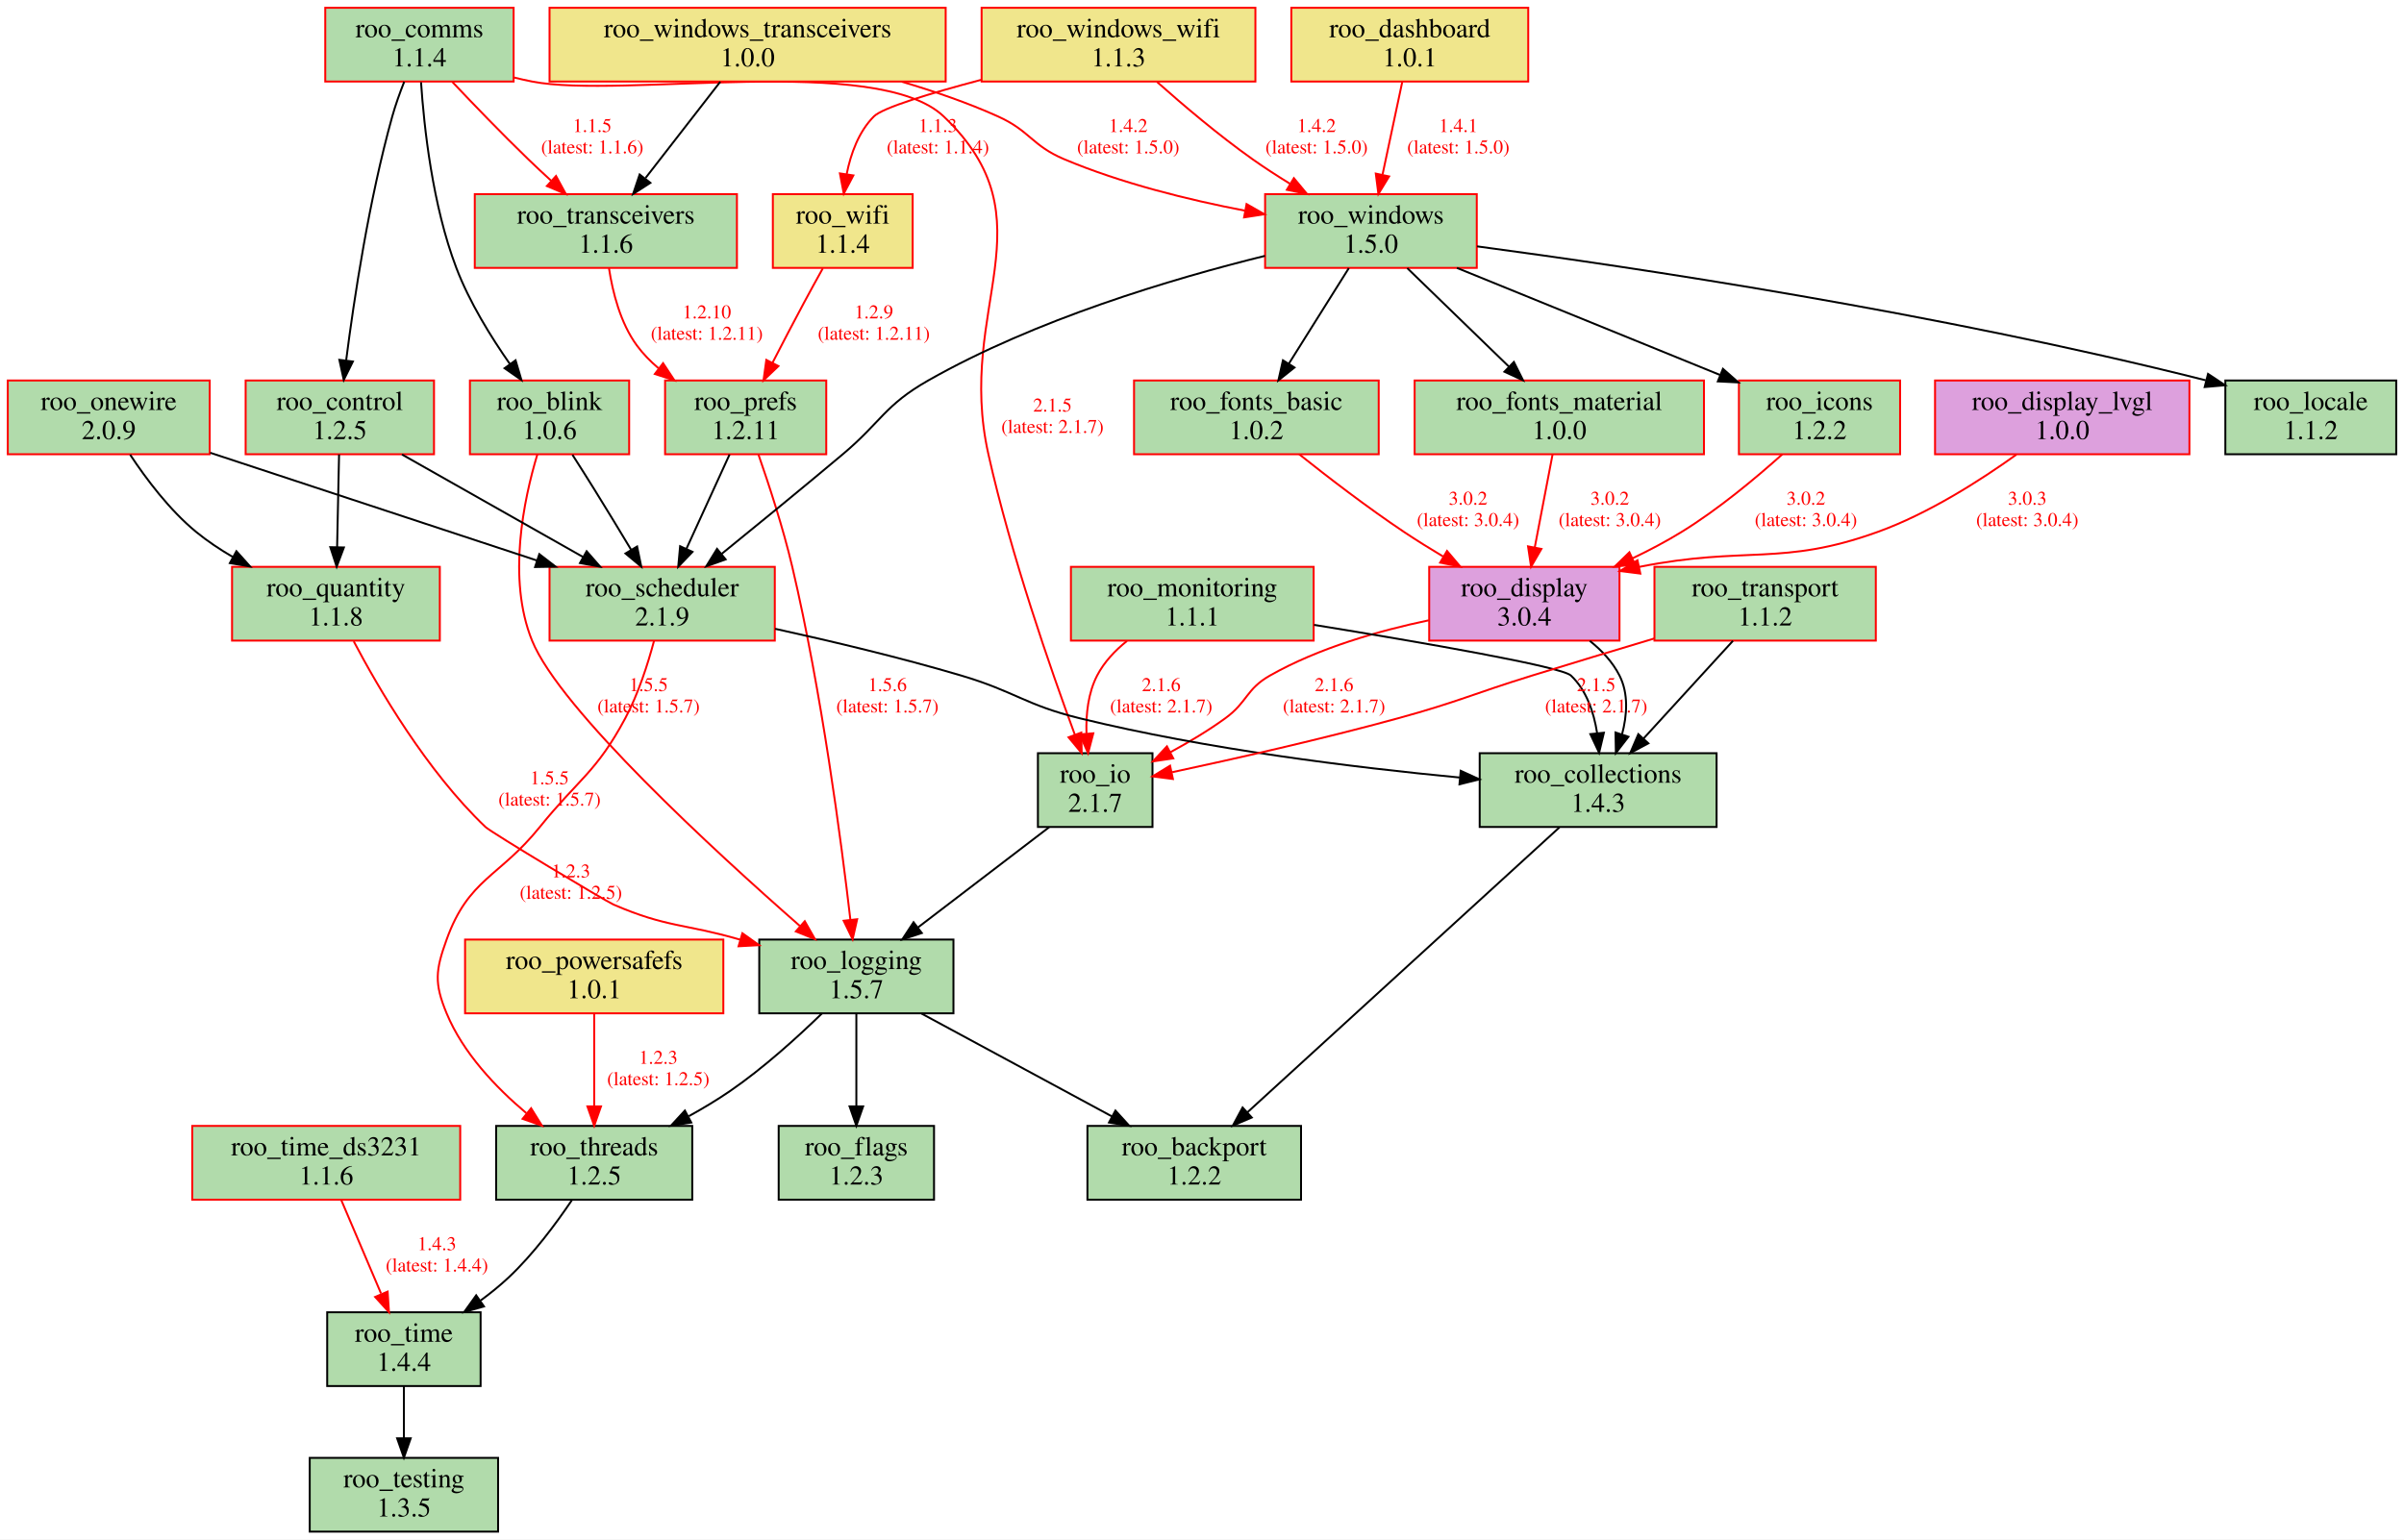
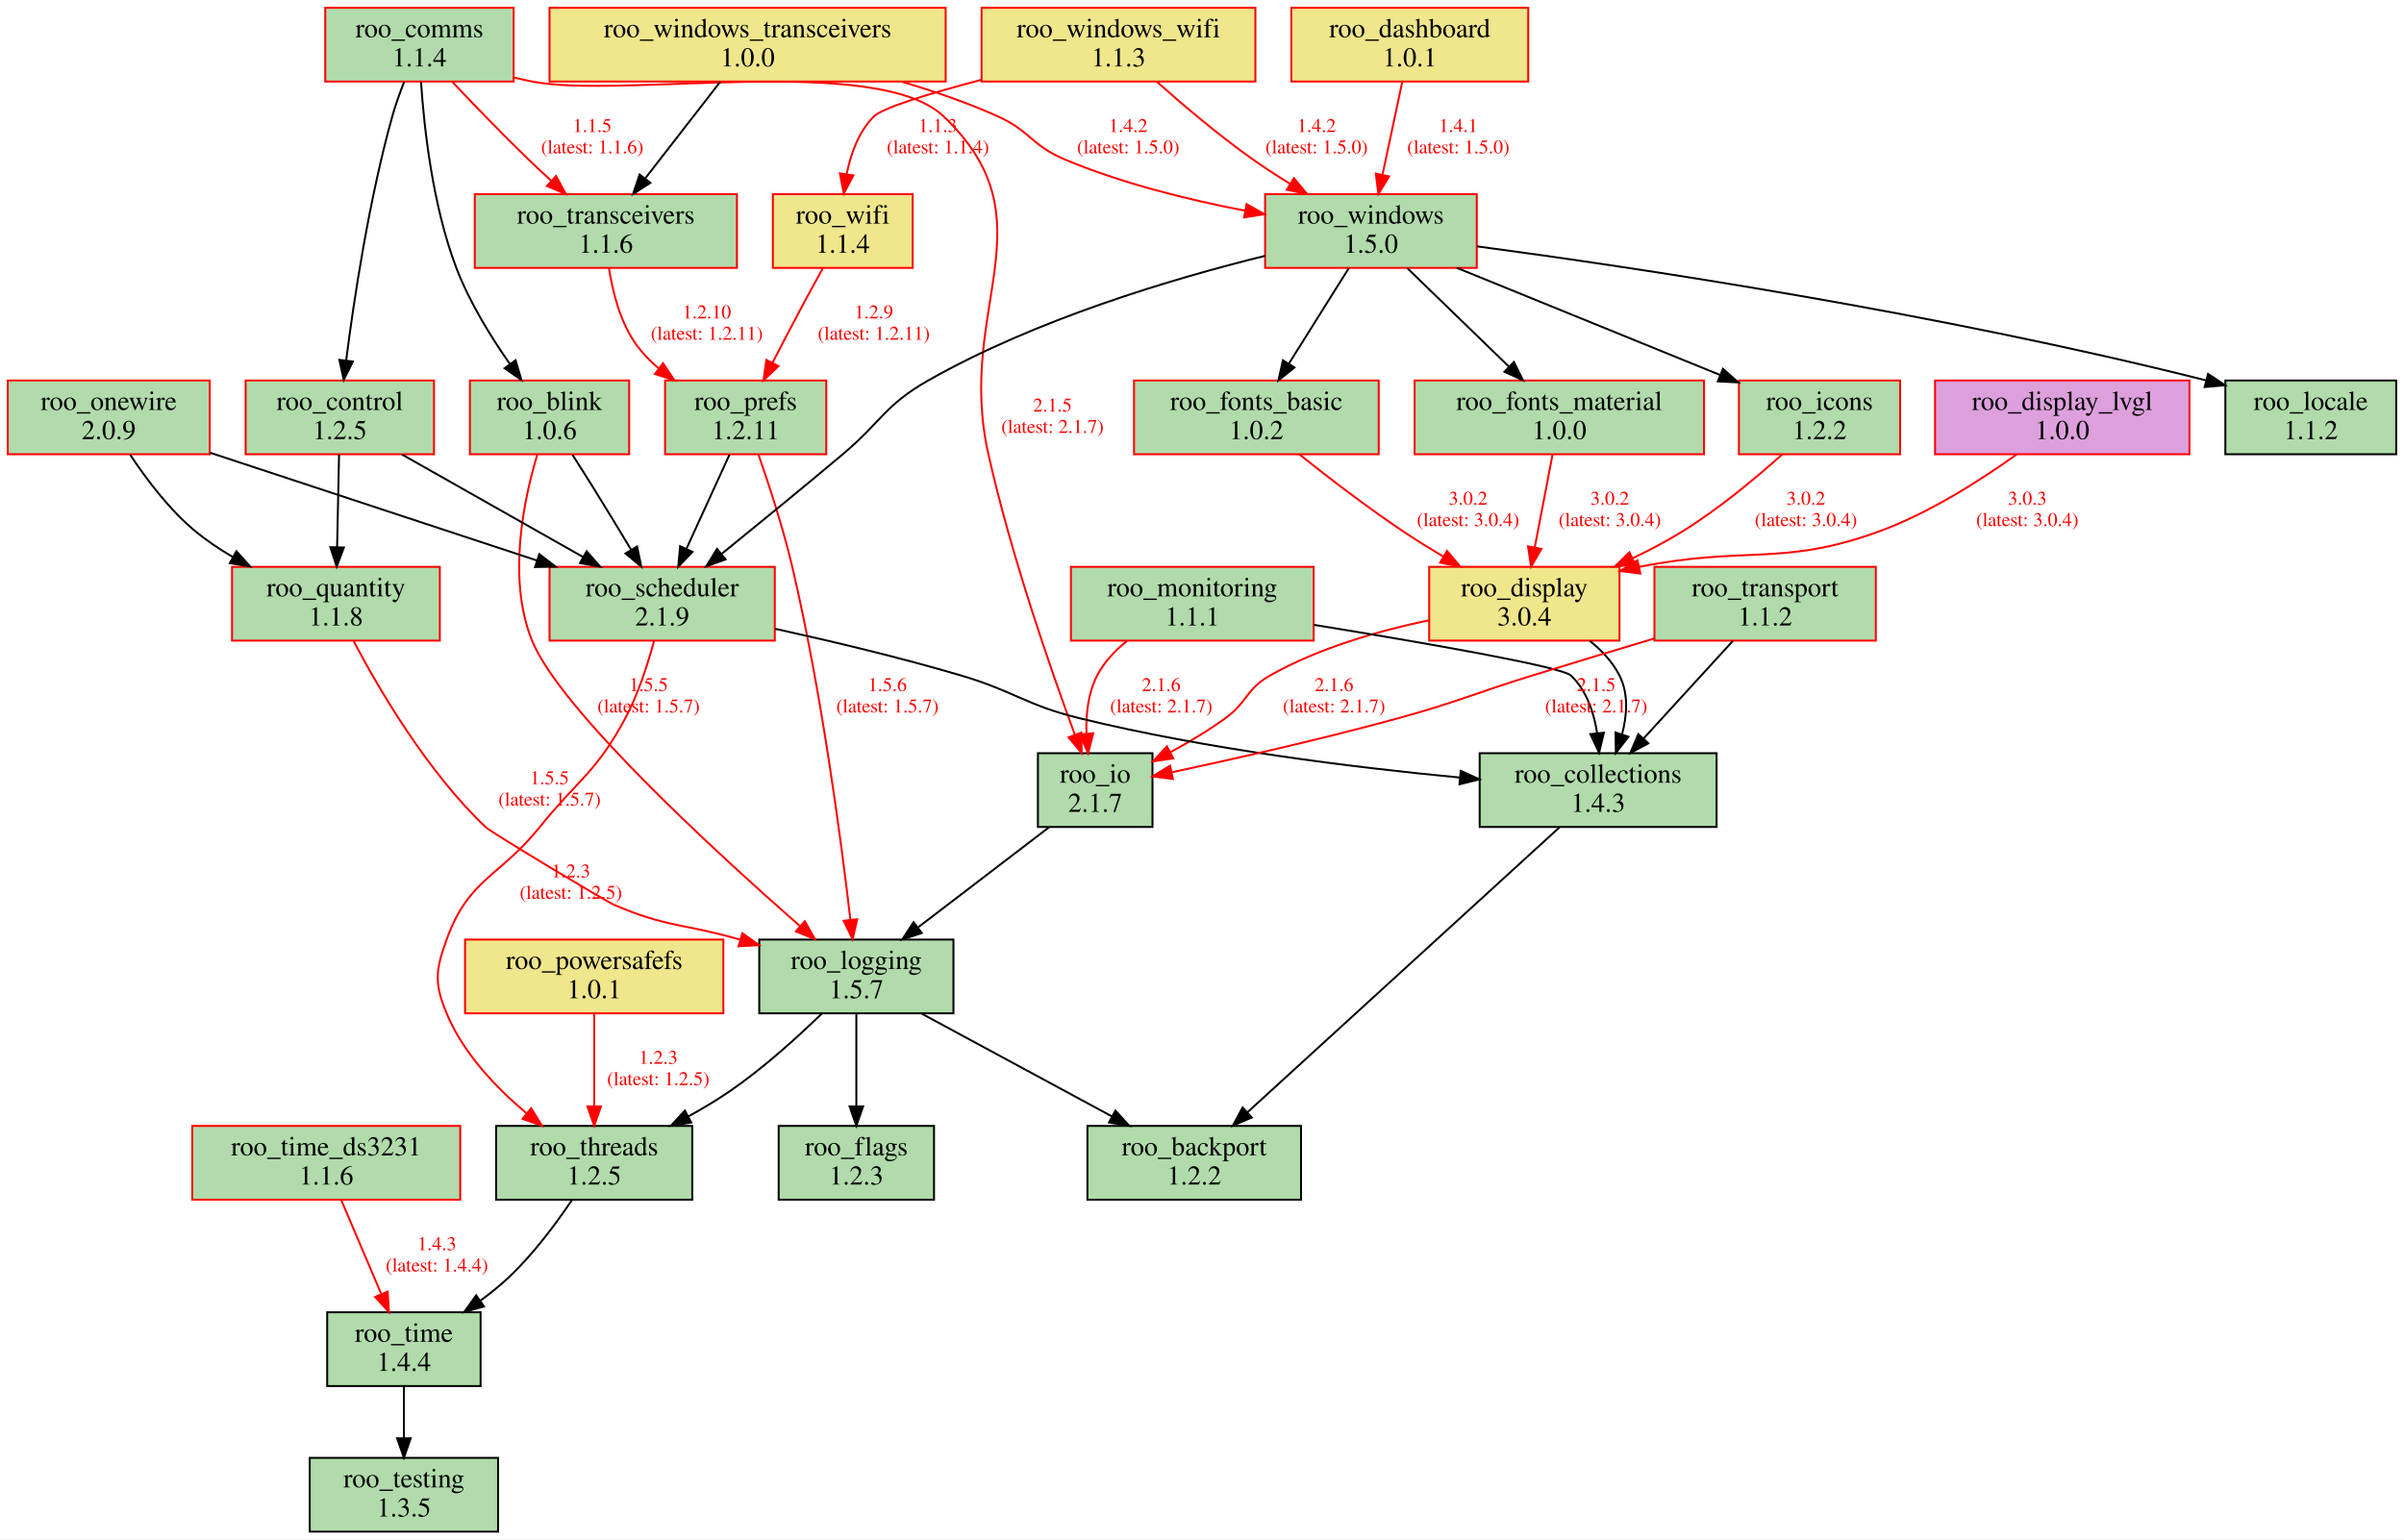
<svg xmlns="http://www.w3.org/2000/svg" width="1238pt" height="793pt" viewBox="0.00 0.00 1238.00 793.00">
  <g id="graph0" class="graph" transform="scale(1 1) rotate(0) translate(4 789)">
    <polygon fill="white" stroke="transparent" points="-4,4 -4,-789 1234,-789 1234,4 -4,4" />
    <g id="node1" class="node">
      <polygon fill="#b1dbab" stroke="black" points="666,-209 556,-209 556,-171 666,-171 666,-209" />
      <text text-anchor="middle" x="611" y="-193.8" font-family="Times,serif" font-size="14.00">roo_backport</text>
      <text text-anchor="middle" x="611" y="-178.8" font-family="Times,serif" font-size="14.00">1.2.2</text>
    </g>
    <g id="node2" class="node">
      <polygon fill="#b1dbab" stroke="red" points="320,-593 238,-593 238,-555 320,-555 320,-593" />
      <text text-anchor="middle" x="279" y="-577.8" font-family="Times,serif" font-size="14.00">roo_blink</text>
      <text text-anchor="middle" x="279" y="-562.8" font-family="Times,serif" font-size="14.00">1.0.6</text>
    </g>
    <g id="node15" class="node">
      <polygon fill="#b1dbab" stroke="black" points="487,-305 387,-305 387,-267 487,-267 487,-305" />
      <text text-anchor="middle" x="437" y="-289.8" font-family="Times,serif" font-size="14.00">roo_logging</text>
      <text text-anchor="middle" x="437" y="-274.8" font-family="Times,serif" font-size="14.00">1.5.7</text>
    </g>
    <g id="edge1" class="edge">
      <path fill="none" stroke="red" d="M272.7,-554.86C265.74,-531.7 257.09,-490.83 270,-459 284.36,-423.6 364,-350.52 407.91,-312.01" />
      <polygon fill="red" stroke="red" points="410.44,-314.45 415.67,-305.24 405.84,-309.18 410.44,-314.45" />
      <text text-anchor="middle" x="330" y="-433" font-family="Times,serif" font-size="10.00" fill="red">1.5.5</text>
      <text text-anchor="middle" x="330" y="-422" font-family="Times,serif" font-size="10.00" fill="red">(latest: 1.5.7)</text>
    </g>
    <g id="node21" class="node">
      <polygon fill="#b1dbab" stroke="red" points="395,-497 279,-497 279,-459 395,-459 395,-497" />
      <text text-anchor="middle" x="337" y="-481.8" font-family="Times,serif" font-size="14.00">roo_scheduler</text>
      <text text-anchor="middle" x="337" y="-466.8" font-family="Times,serif" font-size="14.00">2.1.9</text>
    </g>
    <g id="edge2" class="edge">
      <path fill="none" stroke="black" d="M290.79,-554.74C294.42,-549.08 298.4,-542.8 302,-537 308.32,-526.83 315.15,-515.57 321.08,-505.7" />
      <polygon fill="black" stroke="black" points="324.1,-507.48 326.24,-497.1 318.1,-503.88 324.1,-507.48" />
    </g>
    <g id="node3" class="node">
      <polygon fill="#b1dbab" stroke="black" points="880,-401 758,-401 758,-363 880,-363 880,-401" />
      <text text-anchor="middle" x="819" y="-385.8" font-family="Times,serif" font-size="14.00">roo_collections</text>
      <text text-anchor="middle" x="819" y="-370.8" font-family="Times,serif" font-size="14.00">1.4.3</text>
    </g>
    <g id="edge3" class="edge">
      <path fill="none" stroke="black" d="M799.06,-362.78C761.63,-328.59 680.82,-254.78 638.35,-215.98" />
      <polygon fill="black" stroke="black" points="640.63,-213.32 630.88,-209.16 635.91,-218.49 640.63,-213.32" />
    </g>
    <g id="node4" class="node">
      <polygon fill="#b1dbab" stroke="red" points="260.5,-785 163.5,-785 163.5,-747 260.5,-747 260.5,-785" />
      <text text-anchor="middle" x="212" y="-769.8" font-family="Times,serif" font-size="14.00">roo_comms</text>
      <text text-anchor="middle" x="212" y="-754.8" font-family="Times,serif" font-size="14.00">1.1.4</text>
    </g>
    <g id="edge4" class="edge">
      <path fill="none" stroke="black" d="M212.82,-746.65C214.36,-723.62 218.71,-683.25 231,-651 237.72,-633.37 248.8,-615.44 258.62,-601.43" />
      <polygon fill="black" stroke="black" points="261.51,-603.4 264.52,-593.25 255.84,-599.31 261.51,-603.4" />
    </g>
    <g id="node5" class="node">
      <polygon fill="#b1dbab" stroke="red" points="219.5,-593 122.5,-593 122.5,-555 219.5,-555 219.5,-593" />
      <text text-anchor="middle" x="171" y="-577.8" font-family="Times,serif" font-size="14.00">roo_control</text>
      <text text-anchor="middle" x="171" y="-562.8" font-family="Times,serif" font-size="14.00">1.2.5</text>
    </g>
    <g id="edge5" class="edge">
      <path fill="none" stroke="black" d="M204.17,-746.92C201.93,-741.26 199.66,-734.94 198,-729 185.99,-685.97 178.26,-634.61 174.27,-603.42" />
      <polygon fill="black" stroke="black" points="177.72,-602.77 173.02,-593.28 170.77,-603.63 177.72,-602.77" />
    </g>
    <g id="node13" class="node">
      <polygon fill="#b1dbab" stroke="black" points="589.5,-401 530.5,-401 530.5,-363 589.5,-363 589.5,-401" />
      <text text-anchor="middle" x="560" y="-385.8" font-family="Times,serif" font-size="14.00">roo_io</text>
      <text text-anchor="middle" x="560" y="-370.8" font-family="Times,serif" font-size="14.00">2.1.7</text>
    </g>
    <g id="edge6" class="edge">
      <path fill="none" stroke="red" d="M260.54,-749.1C263.72,-748.32 266.9,-747.61 270,-747 316.4,-737.94 447.8,-761.64 482,-729 538.43,-675.14 487.94,-631.12 505,-555 516.65,-503.02 537.07,-444.26 549.48,-410.63" />
      <polygon fill="red" stroke="red" points="552.84,-411.63 553.05,-401.03 546.28,-409.18 552.84,-411.63" />
      <text text-anchor="middle" x="538" y="-577" font-family="Times,serif" font-size="10.00" fill="red">2.1.5</text>
      <text text-anchor="middle" x="538" y="-566" font-family="Times,serif" font-size="10.00" fill="red">(latest: 2.1.7)</text>
    </g>
    <g id="node26" class="node">
      <polygon fill="#b1dbab" stroke="red" points="375.5,-689 240.5,-689 240.5,-651 375.5,-651 375.5,-689" />
      <text text-anchor="middle" x="308" y="-673.8" font-family="Times,serif" font-size="14.00">roo_transceivers</text>
      <text text-anchor="middle" x="308" y="-658.8" font-family="Times,serif" font-size="14.00">1.1.6</text>
    </g>
    <g id="edge7" class="edge">
      <path fill="none" stroke="red" d="M228.84,-746.91C239.8,-735.31 254.51,-720.03 268,-707 271.77,-703.36 275.8,-699.59 279.81,-695.92" />
      <polygon fill="red" stroke="red" points="282.34,-698.35 287.4,-689.04 277.64,-693.16 282.34,-698.35" />
      <text text-anchor="middle" x="301" y="-721" font-family="Times,serif" font-size="10.00" fill="red">1.1.5</text>
      <text text-anchor="middle" x="301" y="-710" font-family="Times,serif" font-size="10.00" fill="red">(latest: 1.1.6)</text>
    </g>
    <g id="node20" class="node">
      <polygon fill="#b1dbab" stroke="red" points="222.5,-497 115.5,-497 115.5,-459 222.5,-459 222.5,-497" />
      <text text-anchor="middle" x="169" y="-481.8" font-family="Times,serif" font-size="14.00">roo_quantity</text>
      <text text-anchor="middle" x="169" y="-466.8" font-family="Times,serif" font-size="14.00">1.1.8</text>
    </g>
    <g id="edge8" class="edge">
      <path fill="none" stroke="black" d="M170.61,-554.88C170.33,-541.35 169.93,-522.62 169.6,-507.15" />
      <polygon fill="black" stroke="black" points="173.1,-506.99 169.38,-497.07 166.1,-507.14 173.1,-506.99" />
    </g>
    <g id="edge9" class="edge">
      <path fill="none" stroke="black" d="M203.01,-554.88C229.53,-539.86 267.4,-518.41 296.12,-502.15" />
      <polygon fill="black" stroke="black" points="298.11,-505.04 305.09,-497.07 294.67,-498.95 298.11,-505.04" />
    </g>
    <g id="node6" class="node">
      <polygon fill="khaki" stroke="red" points="783,-785 661,-785 661,-747 783,-747 783,-785" />
      <text text-anchor="middle" x="722" y="-769.8" font-family="Times,serif" font-size="14.00">roo_dashboard</text>
      <text text-anchor="middle" x="722" y="-754.8" font-family="Times,serif" font-size="14.00">1.0.1</text>
    </g>
    <g id="node29" class="node">
      <polygon fill="#b1dbab" stroke="red" points="756.5,-689 647.5,-689 647.5,-651 756.5,-651 756.5,-689" />
      <text text-anchor="middle" x="702" y="-673.8" font-family="Times,serif" font-size="14.00">roo_windows</text>
      <text text-anchor="middle" x="702" y="-658.8" font-family="Times,serif" font-size="14.00">1.5.0</text>
    </g>
    <g id="edge10" class="edge">
      <path fill="none" stroke="red" d="M718.14,-746.88C715.27,-733.35 711.28,-714.62 707.99,-699.15" />
      <polygon fill="red" stroke="red" points="711.35,-698.12 705.84,-689.07 704.5,-699.58 711.35,-698.12" />
      <text text-anchor="middle" x="747" y="-721" font-family="Times,serif" font-size="10.00" fill="red">1.4.1</text>
      <text text-anchor="middle" x="747" y="-710" font-family="Times,serif" font-size="10.00" fill="red">(latest: 1.5.0)</text>
    </g>
    <g id="node7" class="node">
-       <polygon fill="plum" stroke="red" points="830,-497 732,-497 732,-459 830,-459 830,-497" />
+       <polygon fill="khaki" stroke="red" points="830,-497 732,-497 732,-459 830,-459 830,-497" />
      <text text-anchor="middle" x="781" y="-481.8" font-family="Times,serif" font-size="14.00">roo_display</text>
      <text text-anchor="middle" x="781" y="-466.8" font-family="Times,serif" font-size="14.00">3.0.4</text>
    </g>
    <g id="edge11" class="edge">
      <path fill="none" stroke="black" d="M814.73,-458.85C820.89,-453.92 826.47,-447.97 830,-441 834.72,-431.67 833.93,-420.57 831.28,-410.59" />
      <polygon fill="black" stroke="black" points="834.6,-409.48 828.13,-401.09 827.95,-411.68 834.6,-409.48" />
    </g>
    <g id="edge12" class="edge">
      <path fill="none" stroke="red" d="M731.79,-469.46C706.21,-464.1 675.14,-455.25 650,-441 637.69,-434.02 638.45,-427.31 627,-419 618.26,-412.65 608.25,-406.68 598.69,-401.5" />
      <polygon fill="red" stroke="red" points="600.2,-398.33 589.72,-396.78 596.94,-404.53 600.2,-398.33" />
      <text text-anchor="middle" x="683" y="-433" font-family="Times,serif" font-size="10.00" fill="red">2.1.6</text>
      <text text-anchor="middle" x="683" y="-422" font-family="Times,serif" font-size="10.00" fill="red">(latest: 2.1.7)</text>
    </g>
    <g id="node8" class="node">
      <polygon fill="plum" stroke="red" points="1123.5,-593 992.5,-593 992.5,-555 1123.5,-555 1123.5,-593" />
      <text text-anchor="middle" x="1058" y="-577.8" font-family="Times,serif" font-size="14.00">roo_display_lvgl</text>
      <text text-anchor="middle" x="1058" y="-562.8" font-family="Times,serif" font-size="14.00">1.0.0</text>
    </g>
    <g id="edge13" class="edge">
      <path fill="none" stroke="red" d="M1034.39,-554.83C1015.96,-541.61 989.18,-524.44 963,-515 913.48,-497.14 895.31,-507.94 840.17,-496.98" />
      <polygon fill="red" stroke="red" points="840.73,-493.52 830.22,-494.85 839.26,-500.37 840.73,-493.52" />
      <text text-anchor="middle" x="1040" y="-529" font-family="Times,serif" font-size="10.00" fill="red">3.0.3</text>
      <text text-anchor="middle" x="1040" y="-518" font-family="Times,serif" font-size="10.00" fill="red">(latest: 3.0.4)</text>
    </g>
    <g id="node9" class="node">
      <polygon fill="#b1dbab" stroke="black" points="477,-209 397,-209 397,-171 477,-171 477,-209" />
      <text text-anchor="middle" x="437" y="-193.8" font-family="Times,serif" font-size="14.00">roo_flags</text>
      <text text-anchor="middle" x="437" y="-178.8" font-family="Times,serif" font-size="14.00">1.2.3</text>
    </g>
    <g id="node10" class="node">
      <polygon fill="#b1dbab" stroke="red" points="706,-593 580,-593 580,-555 706,-555 706,-593" />
      <text text-anchor="middle" x="643" y="-577.8" font-family="Times,serif" font-size="14.00">roo_fonts_basic</text>
      <text text-anchor="middle" x="643" y="-562.8" font-family="Times,serif" font-size="14.00">1.0.2</text>
    </g>
    <g id="edge14" class="edge">
      <path fill="none" stroke="red" d="M665.07,-554.98C679.95,-543.12 700.23,-527.54 719,-515 725.48,-510.67 732.49,-506.31 739.39,-502.19" />
      <polygon fill="red" stroke="red" points="741.18,-505.2 748.03,-497.12 737.63,-499.16 741.18,-505.2" />
      <text text-anchor="middle" x="752" y="-529" font-family="Times,serif" font-size="10.00" fill="red">3.0.2</text>
      <text text-anchor="middle" x="752" y="-518" font-family="Times,serif" font-size="10.00" fill="red">(latest: 3.0.4)</text>
    </g>
    <g id="node11" class="node">
      <polygon fill="#b1dbab" stroke="red" points="873.5,-593 724.5,-593 724.5,-555 873.5,-555 873.5,-593" />
      <text text-anchor="middle" x="799" y="-577.8" font-family="Times,serif" font-size="14.00">roo_fonts_material</text>
      <text text-anchor="middle" x="799" y="-562.8" font-family="Times,serif" font-size="14.00">1.0.0</text>
    </g>
    <g id="edge15" class="edge">
      <path fill="none" stroke="red" d="M795.53,-554.88C792.94,-541.35 789.35,-522.62 786.39,-507.15" />
      <polygon fill="red" stroke="red" points="789.78,-506.23 784.46,-497.07 782.9,-507.55 789.78,-506.23" />
      <text text-anchor="middle" x="825" y="-529" font-family="Times,serif" font-size="10.00" fill="red">3.0.2</text>
      <text text-anchor="middle" x="825" y="-518" font-family="Times,serif" font-size="10.00" fill="red">(latest: 3.0.4)</text>
    </g>
    <g id="node12" class="node">
      <polygon fill="#b1dbab" stroke="red" points="974.5,-593 891.5,-593 891.5,-555 974.5,-555 974.5,-593" />
      <text text-anchor="middle" x="933" y="-577.8" font-family="Times,serif" font-size="14.00">roo_icons</text>
      <text text-anchor="middle" x="933" y="-562.8" font-family="Times,serif" font-size="14.00">1.2.2</text>
    </g>
    <g id="edge16" class="edge">
      <path fill="none" stroke="red" d="M913.87,-554.99C900.16,-542.7 880.84,-526.59 862,-515 854.11,-510.14 845.45,-505.58 836.81,-501.44" />
      <polygon fill="red" stroke="red" points="838.04,-498.15 827.5,-497.12 835.1,-504.5 838.04,-498.15" />
      <text text-anchor="middle" x="926" y="-529" font-family="Times,serif" font-size="10.00" fill="red">3.0.2</text>
      <text text-anchor="middle" x="926" y="-518" font-family="Times,serif" font-size="10.00" fill="red">(latest: 3.0.4)</text>
    </g>
    <g id="edge17" class="edge">
      <path fill="none" stroke="black" d="M536.28,-362.88C517.06,-348.18 489.78,-327.34 468.68,-311.21" />
      <polygon fill="black" stroke="black" points="470.71,-308.36 460.64,-305.07 466.46,-313.92 470.71,-308.36" />
    </g>
    <g id="node14" class="node">
      <polygon fill="#b1dbab" stroke="black" points="1230,-593 1142,-593 1142,-555 1230,-555 1230,-593" />
      <text text-anchor="middle" x="1186" y="-577.8" font-family="Times,serif" font-size="14.00">roo_locale</text>
      <text text-anchor="middle" x="1186" y="-562.8" font-family="Times,serif" font-size="14.00">1.1.2</text>
    </g>
    <g id="edge18" class="edge">
      <path fill="none" stroke="black" d="M470.55,-266.88C498.47,-251.79 538.39,-230.23 568.54,-213.94" />
      <polygon fill="black" stroke="black" points="570.42,-216.9 577.55,-209.07 567.09,-210.74 570.42,-216.9" />
    </g>
    <g id="edge19" class="edge">
      <path fill="none" stroke="black" d="M437,-266.88C437,-253.35 437,-234.62 437,-219.15" />
      <polygon fill="black" stroke="black" points="440.5,-219.07 437,-209.07 433.5,-219.07 440.5,-219.07" />
    </g>
    <g id="node23" class="node">
      <polygon fill="#b1dbab" stroke="black" points="352.5,-209 251.5,-209 251.5,-171 352.5,-171 352.5,-209" />
      <text text-anchor="middle" x="302" y="-193.8" font-family="Times,serif" font-size="14.00">roo_threads</text>
      <text text-anchor="middle" x="302" y="-178.8" font-family="Times,serif" font-size="14.00">1.2.5</text>
    </g>
    <g id="edge20" class="edge">
      <path fill="none" stroke="black" d="M419.27,-266.92C406.75,-254.75 389.2,-238.82 372,-227 365.35,-222.43 358.04,-218.05 350.73,-214.02" />
      <polygon fill="black" stroke="black" points="351.99,-210.73 341.52,-209.12 348.7,-216.91 351.99,-210.73" />
    </g>
    <g id="node16" class="node">
      <polygon fill="#b1dbab" stroke="red" points="672.5,-497 547.5,-497 547.5,-459 672.5,-459 672.5,-497" />
      <text text-anchor="middle" x="610" y="-481.8" font-family="Times,serif" font-size="14.00">roo_monitoring</text>
      <text text-anchor="middle" x="610" y="-466.8" font-family="Times,serif" font-size="14.00">1.1.1</text>
    </g>
    <g id="edge21" class="edge">
      <path fill="none" stroke="black" d="M672.73,-467.1C727.86,-458.13 800.09,-445.65 805,-441 813.01,-433.41 816.78,-422.1 818.45,-411.48" />
      <polygon fill="black" stroke="black" points="821.96,-411.55 819.5,-401.24 815,-410.83 821.96,-411.55" />
    </g>
    <g id="edge22" class="edge">
      <path fill="none" stroke="red" d="M576.36,-458.81C570.2,-453.87 564.59,-447.94 561,-441 556.35,-432 555.2,-421.12 555.51,-411.22" />
      <polygon fill="red" stroke="red" points="559.02,-411.25 556.34,-401 552.05,-410.69 559.02,-411.25" />
      <text text-anchor="middle" x="594" y="-433" font-family="Times,serif" font-size="10.00" fill="red">2.1.6</text>
      <text text-anchor="middle" x="594" y="-422" font-family="Times,serif" font-size="10.00" fill="red">(latest: 2.1.7)</text>
    </g>
    <g id="node17" class="node">
      <polygon fill="#b1dbab" stroke="red" points="104,-593 0,-593 0,-555 104,-555 104,-593" />
      <text text-anchor="middle" x="52" y="-577.8" font-family="Times,serif" font-size="14.00">roo_onewire</text>
      <text text-anchor="middle" x="52" y="-562.8" font-family="Times,serif" font-size="14.00">2.0.9</text>
    </g>
    <g id="edge24" class="edge">
      <path fill="none" stroke="black" d="M63.03,-554.77C71.22,-542.37 83.31,-526.24 97,-515 102.72,-510.31 109.15,-506.01 115.76,-502.16" />
      <polygon fill="black" stroke="black" points="117.75,-505.06 124.82,-497.17 114.37,-498.93 117.75,-505.06" />
    </g>
    <g id="edge23" class="edge">
      <path fill="none" stroke="black" d="M104.27,-555.76C151.68,-540.12 221.71,-517.03 272.56,-500.25" />
      <polygon fill="black" stroke="black" points="273.74,-503.55 282.14,-497.09 271.55,-496.9 273.74,-503.55" />
    </g>
    <g id="node18" class="node">
      <polygon fill="khaki" stroke="red" points="368.5,-305 235.5,-305 235.5,-267 368.5,-267 368.5,-305" />
      <text text-anchor="middle" x="302" y="-289.8" font-family="Times,serif" font-size="14.00">roo_powersafefs</text>
      <text text-anchor="middle" x="302" y="-274.8" font-family="Times,serif" font-size="14.00">1.0.1</text>
    </g>
    <g id="edge25" class="edge">
      <path fill="none" stroke="red" d="M302,-266.88C302,-253.35 302,-234.62 302,-219.15" />
      <polygon fill="red" stroke="red" points="305.5,-219.07 302,-209.07 298.5,-219.07 305.5,-219.07" />
      <text text-anchor="middle" x="335" y="-241" font-family="Times,serif" font-size="10.00" fill="red">1.2.3</text>
      <text text-anchor="middle" x="335" y="-230" font-family="Times,serif" font-size="10.00" fill="red">(latest: 1.2.5)</text>
    </g>
    <g id="node19" class="node">
      <polygon fill="#b1dbab" stroke="red" points="421.5,-593 338.5,-593 338.5,-555 421.5,-555 421.5,-593" />
      <text text-anchor="middle" x="380" y="-577.8" font-family="Times,serif" font-size="14.00">roo_prefs</text>
      <text text-anchor="middle" x="380" y="-562.8" font-family="Times,serif" font-size="14.00">1.2.11</text>
    </g>
    <g id="edge26" class="edge">
      <path fill="none" stroke="red" d="M386.6,-554.79C391.93,-539.52 399.28,-517.07 404,-497 419.12,-432.69 429.23,-355.64 433.94,-315.11" />
      <polygon fill="red" stroke="red" points="437.42,-315.49 435.08,-305.15 430.47,-314.69 437.42,-315.49" />
      <text text-anchor="middle" x="453" y="-433" font-family="Times,serif" font-size="10.00" fill="red">1.5.6</text>
      <text text-anchor="middle" x="453" y="-422" font-family="Times,serif" font-size="10.00" fill="red">(latest: 1.5.7)</text>
    </g>
    <g id="edge27" class="edge">
      <path fill="none" stroke="black" d="M371.71,-554.88C365.4,-541.09 356.62,-521.9 349.47,-506.26" />
      <polygon fill="black" stroke="black" points="352.61,-504.71 345.27,-497.07 346.24,-507.62 352.61,-504.71" />
    </g>
    <g id="edge28" class="edge">
      <path fill="none" stroke="red" d="M178.16,-458.64C190.86,-434.51 215.73,-391.82 246,-363 249.11,-360.04 308.06,-324.7 312,-323 339.52,-311.12 348.2,-313.31 377,-305 377.1,-304.97 377.2,-304.94 377.3,-304.91" />
      <polygon fill="red" stroke="red" points="378.31,-308.26 386.93,-302.11 376.35,-301.54 378.31,-308.26" />
      <text text-anchor="middle" x="279" y="-385" font-family="Times,serif" font-size="10.00" fill="red">1.5.5</text>
      <text text-anchor="middle" x="279" y="-374" font-family="Times,serif" font-size="10.00" fill="red">(latest: 1.5.7)</text>
    </g>
    <g id="edge29" class="edge">
      <path fill="none" stroke="black" d="M395.19,-465.08C424.19,-458.71 459.67,-450.28 491,-441 518.63,-432.82 524.01,-425.85 552,-419 617.3,-403.01 693.45,-393.63 747.67,-388.47" />
      <polygon fill="black" stroke="black" points="748.24,-391.94 757.87,-387.53 747.59,-384.97 748.24,-391.94" />
    </g>
    <g id="edge30" class="edge">
      <path fill="none" stroke="red" d="M332.8,-458.83C329.66,-447.05 324.75,-431.61 318,-419 303.07,-391.09 293.87,-387.64 274,-363 253,-336.95 237.34,-336.48 226,-305 220.28,-289.11 219.54,-282.6 226,-267 234.45,-246.59 251.34,-228.81 267.05,-215.59" />
      <polygon fill="red" stroke="red" points="269.51,-218.1 275.11,-209.1 265.12,-212.64 269.51,-218.1" />
      <text text-anchor="middle" x="290" y="-337" font-family="Times,serif" font-size="10.00" fill="red">1.2.3</text>
      <text text-anchor="middle" x="290" y="-326" font-family="Times,serif" font-size="10.00" fill="red">(latest: 1.2.5)</text>
    </g>
    <g id="node22" class="node">
      <polygon fill="#b1dbab" stroke="black" points="252.5,-38 155.5,-38 155.5,0 252.5,0 252.5,-38" />
      <text text-anchor="middle" x="204" y="-22.8" font-family="Times,serif" font-size="14.00">roo_testing</text>
      <text text-anchor="middle" x="204" y="-7.8" font-family="Times,serif" font-size="14.00">1.3.5</text>
    </g>
    <g id="node24" class="node">
      <polygon fill="#b1dbab" stroke="black" points="243.5,-113 164.5,-113 164.5,-75 243.5,-75 243.5,-113" />
      <text text-anchor="middle" x="204" y="-97.8" font-family="Times,serif" font-size="14.00">roo_time</text>
      <text text-anchor="middle" x="204" y="-82.8" font-family="Times,serif" font-size="14.00">1.4.4</text>
    </g>
    <g id="edge31" class="edge">
      <path fill="none" stroke="black" d="M290.49,-170.74C282.33,-158.64 270.61,-142.86 258,-131 253.58,-126.85 248.64,-122.85 243.58,-119.12" />
      <polygon fill="black" stroke="black" points="245.24,-116.01 235.04,-113.13 241.22,-121.74 245.24,-116.01" />
    </g>
    <g id="edge32" class="edge">
      <path fill="none" stroke="black" d="M204,-74.96C204,-66.88 204,-57.18 204,-48.18" />
      <polygon fill="black" stroke="black" points="207.5,-48.09 204,-38.09 200.5,-48.09 207.5,-48.09" />
    </g>
    <g id="node25" class="node">
      <polygon fill="#b1dbab" stroke="red" points="233,-209 95,-209 95,-171 233,-171 233,-209" />
      <text text-anchor="middle" x="164" y="-193.8" font-family="Times,serif" font-size="14.00">roo_time_ds3231</text>
      <text text-anchor="middle" x="164" y="-178.8" font-family="Times,serif" font-size="14.00">1.1.6</text>
    </g>
    <g id="edge33" class="edge">
      <path fill="none" stroke="red" d="M171.71,-170.88C177.52,-157.22 185.59,-138.26 192.21,-122.71" />
      <polygon fill="red" stroke="red" points="195.62,-123.64 196.31,-113.07 189.18,-120.9 195.62,-123.64" />
      <text text-anchor="middle" x="221" y="-145" font-family="Times,serif" font-size="10.00" fill="red">1.4.3</text>
      <text text-anchor="middle" x="221" y="-134" font-family="Times,serif" font-size="10.00" fill="red">(latest: 1.4.4)</text>
    </g>
    <g id="edge34" class="edge">
      <path fill="none" stroke="red" d="M309.62,-650.79C311.48,-638.56 315.46,-622.61 324,-611 327.13,-606.75 330.93,-602.86 335.05,-599.35" />
      <polygon fill="red" stroke="red" points="337.47,-601.91 343.31,-593.07 333.23,-596.34 337.47,-601.91" />
      <text text-anchor="middle" x="360" y="-625" font-family="Times,serif" font-size="10.00" fill="red">1.2.10</text>
      <text text-anchor="middle" x="360" y="-614" font-family="Times,serif" font-size="10.00" fill="red">(latest: 1.2.11)</text>
    </g>
    <g id="node27" class="node">
      <polygon fill="#b1dbab" stroke="red" points="962,-497 848,-497 848,-459 962,-459 962,-497" />
      <text text-anchor="middle" x="905" y="-481.8" font-family="Times,serif" font-size="14.00">roo_transport</text>
      <text text-anchor="middle" x="905" y="-466.8" font-family="Times,serif" font-size="14.00">1.1.2</text>
    </g>
    <g id="edge35" class="edge">
      <path fill="none" stroke="black" d="M888.42,-458.88C875.33,-444.57 856.91,-424.44 842.34,-408.51" />
      <polygon fill="black" stroke="black" points="844.86,-406.08 835.53,-401.07 839.7,-410.81 844.86,-406.08" />
    </g>
    <g id="edge36" class="edge">
      <path fill="none" stroke="red" d="M847.87,-460.08C827.95,-454.12 805.47,-447.33 785,-441 754.25,-431.49 747.04,-427.51 716,-419 676.75,-408.23 631.35,-398 599.69,-391.22" />
      <polygon fill="red" stroke="red" points="600.02,-387.71 589.51,-389.06 598.56,-394.56 600.02,-387.71" />
      <text text-anchor="middle" x="818" y="-433" font-family="Times,serif" font-size="10.00" fill="red">2.1.5</text>
      <text text-anchor="middle" x="818" y="-422" font-family="Times,serif" font-size="10.00" fill="red">(latest: 2.1.7)</text>
    </g>
    <g id="node28" class="node">
      <polygon fill="khaki" stroke="red" points="466,-689 394,-689 394,-651 466,-651 466,-689" />
      <text text-anchor="middle" x="430" y="-673.8" font-family="Times,serif" font-size="14.00">roo_wifi</text>
      <text text-anchor="middle" x="430" y="-658.8" font-family="Times,serif" font-size="14.00">1.1.4</text>
    </g>
    <g id="edge37" class="edge">
      <path fill="none" stroke="red" d="M419.72,-650.74C416.57,-645.08 413.11,-638.8 410,-633 404.6,-622.93 398.8,-611.8 393.76,-602" />
      <polygon fill="red" stroke="red" points="396.87,-600.4 389.19,-593.1 390.64,-603.59 396.87,-600.4" />
      <text text-anchor="middle" x="446" y="-625" font-family="Times,serif" font-size="10.00" fill="red">1.2.9</text>
      <text text-anchor="middle" x="446" y="-614" font-family="Times,serif" font-size="10.00" fill="red">(latest: 1.2.11)</text>
    </g>
    <g id="edge38" class="edge">
      <path fill="none" stroke="black" d="M690.62,-650.88C681.89,-636.96 669.7,-617.53 659.83,-601.82" />
      <polygon fill="black" stroke="black" points="662.62,-599.68 654.34,-593.07 656.69,-603.4 662.62,-599.68" />
    </g>
    <g id="edge39" class="edge">
      <path fill="none" stroke="black" d="M720.7,-650.88C735.6,-636.44 756.62,-616.07 773.12,-600.07" />
      <polygon fill="black" stroke="black" points="775.61,-602.54 780.35,-593.07 770.74,-597.51 775.61,-602.54" />
    </g>
    <g id="edge41" class="edge">
      <path fill="none" stroke="black" d="M746.27,-650.99C784.95,-635.24 841.14,-612.38 881.76,-595.85" />
      <polygon fill="black" stroke="black" points="883.27,-599.01 891.22,-592 880.64,-592.53 883.27,-599.01" />
    </g>
    <g id="edge40" class="edge">
      <path fill="none" stroke="black" d="M756.66,-662.09C837.12,-651.33 992.12,-628.31 1131.87,-593.1" />
      <polygon fill="black" stroke="black" points="1133.08,-596.4 1141.91,-590.54 1131.35,-589.62 1133.08,-596.4" />
    </g>
    <g id="edge42" class="edge">
      <path fill="none" stroke="black" d="M647.45,-657.2C599.63,-645.4 529.31,-624.45 474,-593 451.54,-580.23 449.78,-571.62 430,-555 409.37,-537.67 385.87,-518.47 367.66,-503.71" />
      <polygon fill="black" stroke="black" points="369.67,-500.83 359.69,-497.26 365.26,-506.27 369.67,-500.83" />
    </g>
    <g id="node30" class="node">
      <polygon fill="khaki" stroke="red" points="483,-785 279,-785 279,-747 483,-747 483,-785" />
      <text text-anchor="middle" x="381" y="-769.8" font-family="Times,serif" font-size="14.00">roo_windows_transceivers</text>
      <text text-anchor="middle" x="381" y="-754.8" font-family="Times,serif" font-size="14.00">1.0.0</text>
    </g>
    <g id="edge43" class="edge">
      <path fill="none" stroke="black" d="M366.92,-746.88C356.02,-732.83 340.75,-713.17 328.49,-697.38" />
      <polygon fill="black" stroke="black" points="330.93,-694.82 322.03,-689.07 325.4,-699.11 330.93,-694.82" />
    </g>
    <g id="edge44" class="edge">
      <path fill="none" stroke="red" d="M460.45,-746.9C477.15,-741.97 494.42,-736.02 510,-729 526.41,-721.61 527.42,-714 544,-707 573.45,-694.58 607.88,-686.09 637.06,-680.49" />
      <polygon fill="red" stroke="red" points="637.95,-683.89 647.15,-678.63 636.68,-677.01 637.95,-683.89" />
      <text text-anchor="middle" x="577" y="-721" font-family="Times,serif" font-size="10.00" fill="red">1.4.2</text>
      <text text-anchor="middle" x="577" y="-710" font-family="Times,serif" font-size="10.00" fill="red">(latest: 1.5.0)</text>
    </g>
    <g id="node31" class="node">
      <polygon fill="khaki" stroke="red" points="642.5,-785 501.5,-785 501.5,-747 642.5,-747 642.5,-785" />
      <text text-anchor="middle" x="572" y="-769.8" font-family="Times,serif" font-size="14.00">roo_windows_wifi</text>
      <text text-anchor="middle" x="572" y="-754.8" font-family="Times,serif" font-size="14.00">1.1.3</text>
    </g>
    <g id="edge45" class="edge">
      <path fill="none" stroke="red" d="M501.15,-747.84C474.94,-740.91 450.46,-733.5 446,-729 438.22,-721.15 434.14,-709.89 432.03,-699.38" />
      <polygon fill="red" stroke="red" points="435.46,-698.63 430.51,-689.26 428.54,-699.67 435.46,-698.63" />
      <text text-anchor="middle" x="479" y="-721" font-family="Times,serif" font-size="10.00" fill="red">1.1.3</text>
      <text text-anchor="middle" x="479" y="-710" font-family="Times,serif" font-size="10.00" fill="red">(latest: 1.1.4)</text>
    </g>
    <g id="edge46" class="edge">
      <path fill="none" stroke="red" d="M591.82,-746.82C605.24,-734.9 623.63,-719.3 641,-707 647.07,-702.7 653.68,-698.42 660.23,-694.4" />
      <polygon fill="red" stroke="red" points="662.31,-697.23 669.08,-689.08 658.7,-691.23 662.31,-697.23" />
      <text text-anchor="middle" x="674" y="-721" font-family="Times,serif" font-size="10.00" fill="red">1.4.2</text>
      <text text-anchor="middle" x="674" y="-710" font-family="Times,serif" font-size="10.00" fill="red">(latest: 1.5.0)</text>
    </g>
  </g>
</svg>
